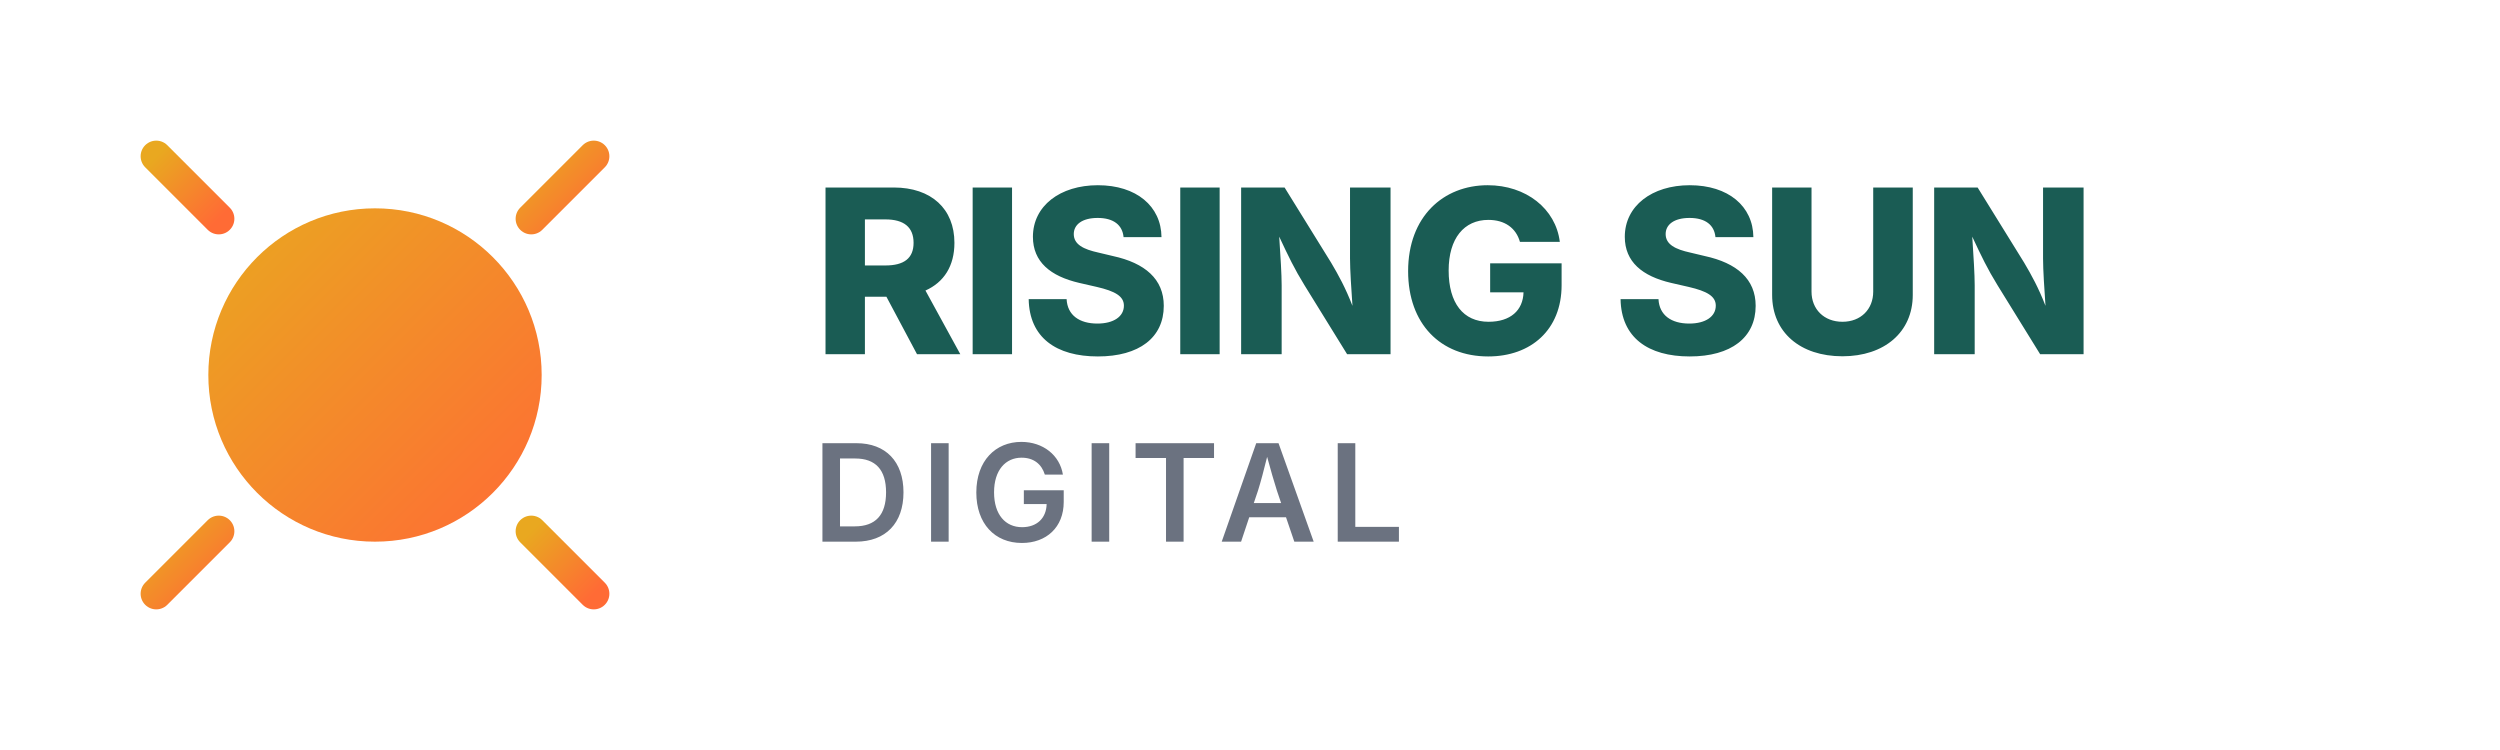
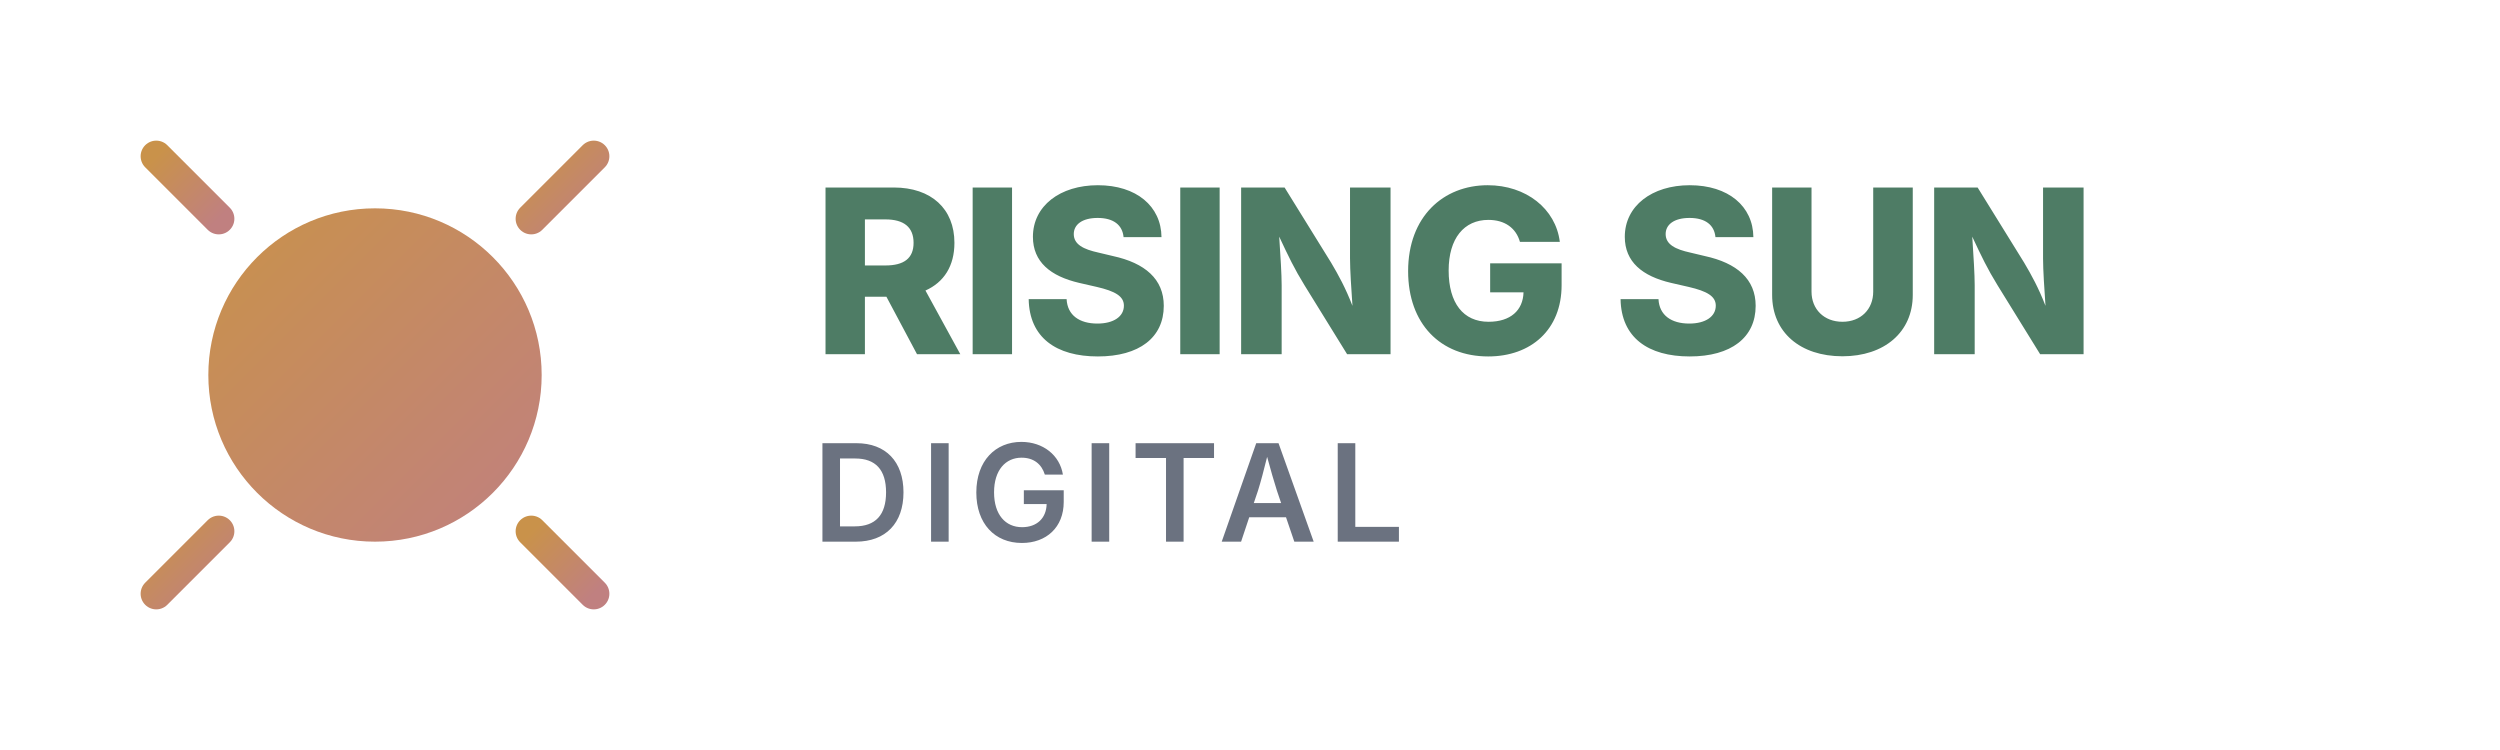
<svg xmlns="http://www.w3.org/2000/svg" width="240" height="72" viewBox="0 0 240 72" fill="none" style="shape-rendering: geometricPrecision;">
  <circle cx="36" cy="36" r="16" fill="url(#gradient1)" />
  <g stroke="url(#gradient1)" stroke-width="3" stroke-linecap="round">
    <line x1="36" y1="6" x2="36" y2="14" />
    <line x1="36" y1="58" x2="36" y2="66" />
    <line x1="66" y1="36" x2="58" y2="36" />
    <line x1="14" y1="36" x2="6" y2="36" />
    <line x1="57" y1="15" x2="51" y2="21" />
    <line x1="21" y1="51" x2="15" y2="57" />
    <line x1="57" y1="57" x2="51" y2="51" />
    <line x1="21" y1="21" x2="15" y2="15" />
  </g>
-   <text x="78" y="34" font-family="Inter, -apple-system, BlinkMacSystemFont, system-ui, sans-serif" font-size="22" font-weight="800" letter-spacing="-0.02em" fill="#1A5C54">RISING SUN</text>
+   <text x="78" y="34" font-family="Inter, -apple-system, BlinkMacSystemFont, system-ui, sans-serif" font-size="22" font-weight="800" letter-spacing="-0.02em" fill="#4E7C65">RISING SUN</text>
  <text x="78" y="52" font-family="Inter, -apple-system, BlinkMacSystemFont, system-ui, sans-serif" font-size="13" font-weight="600" letter-spacing="0.08em" fill="#6B7280">DIGITAL</text>
  <defs>
    <linearGradient id="gradient1" x1="0%" y1="0%" x2="100%" y2="100%">
-       <stop offset="0%" style="stop-color:#E9A820;stop-opacity:1" />
-       <stop offset="100%" style="stop-color:#FF6B35;stop-opacity:1" />
+       <stop offset="0%" style="stop-color:#C9924A;stop-opacity:1" />
+       <stop offset="100%" style="stop-color:#C08080;stop-opacity:1" />
    </linearGradient>
  </defs>
</svg>
